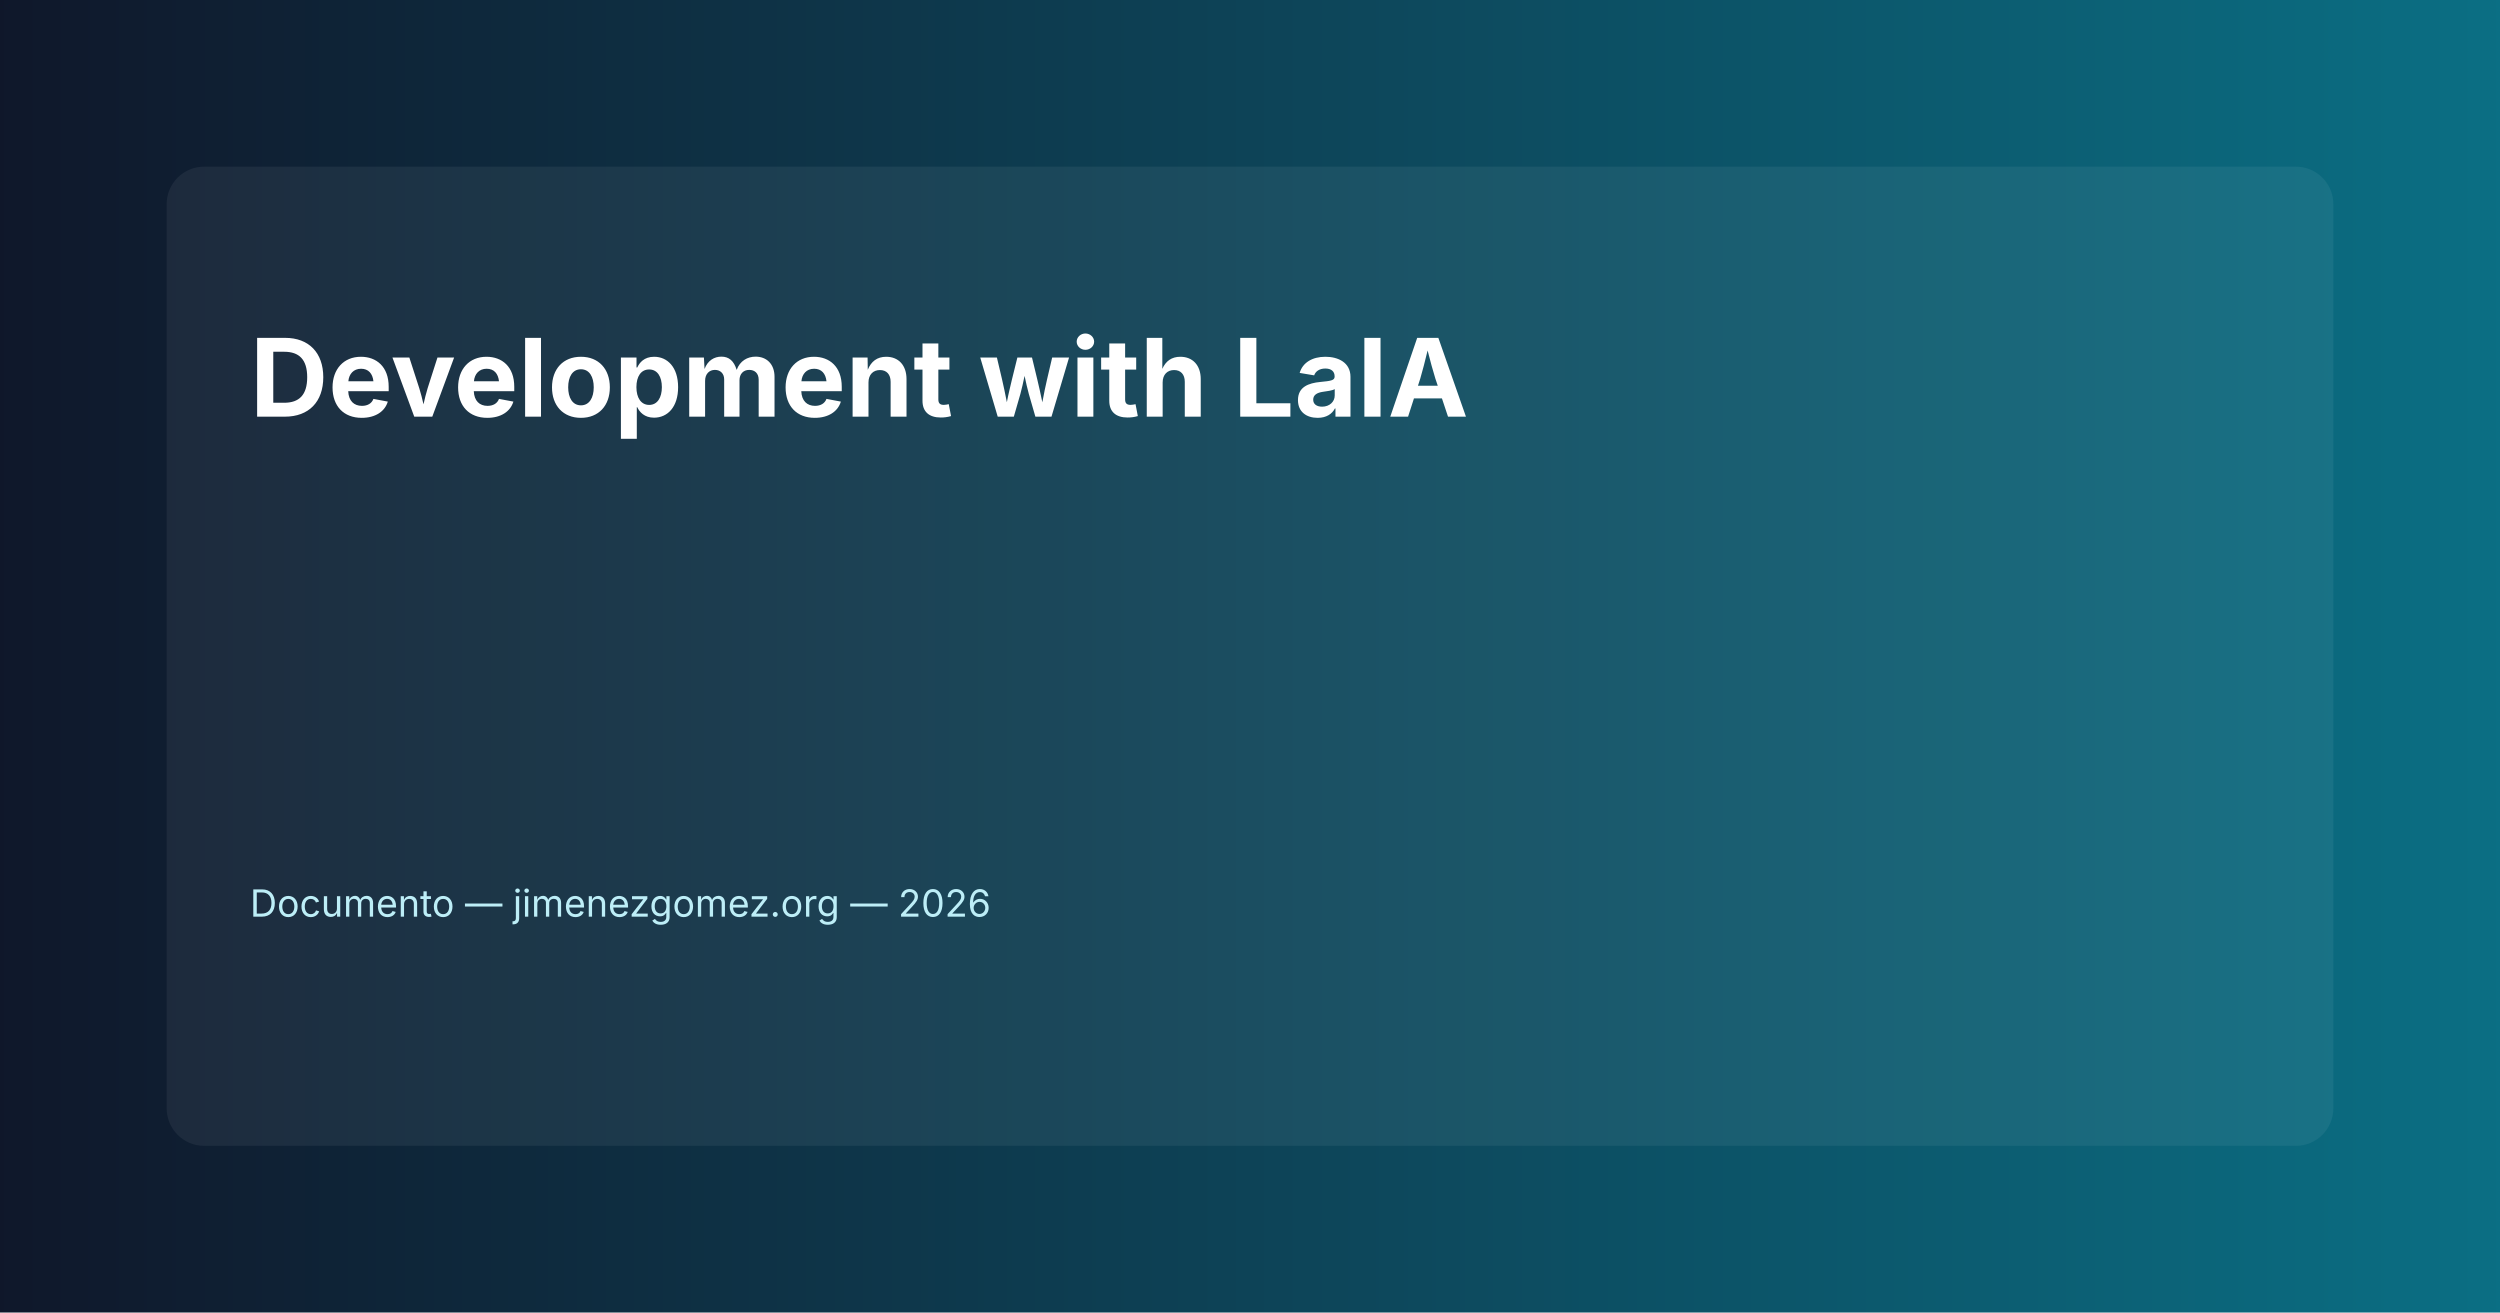
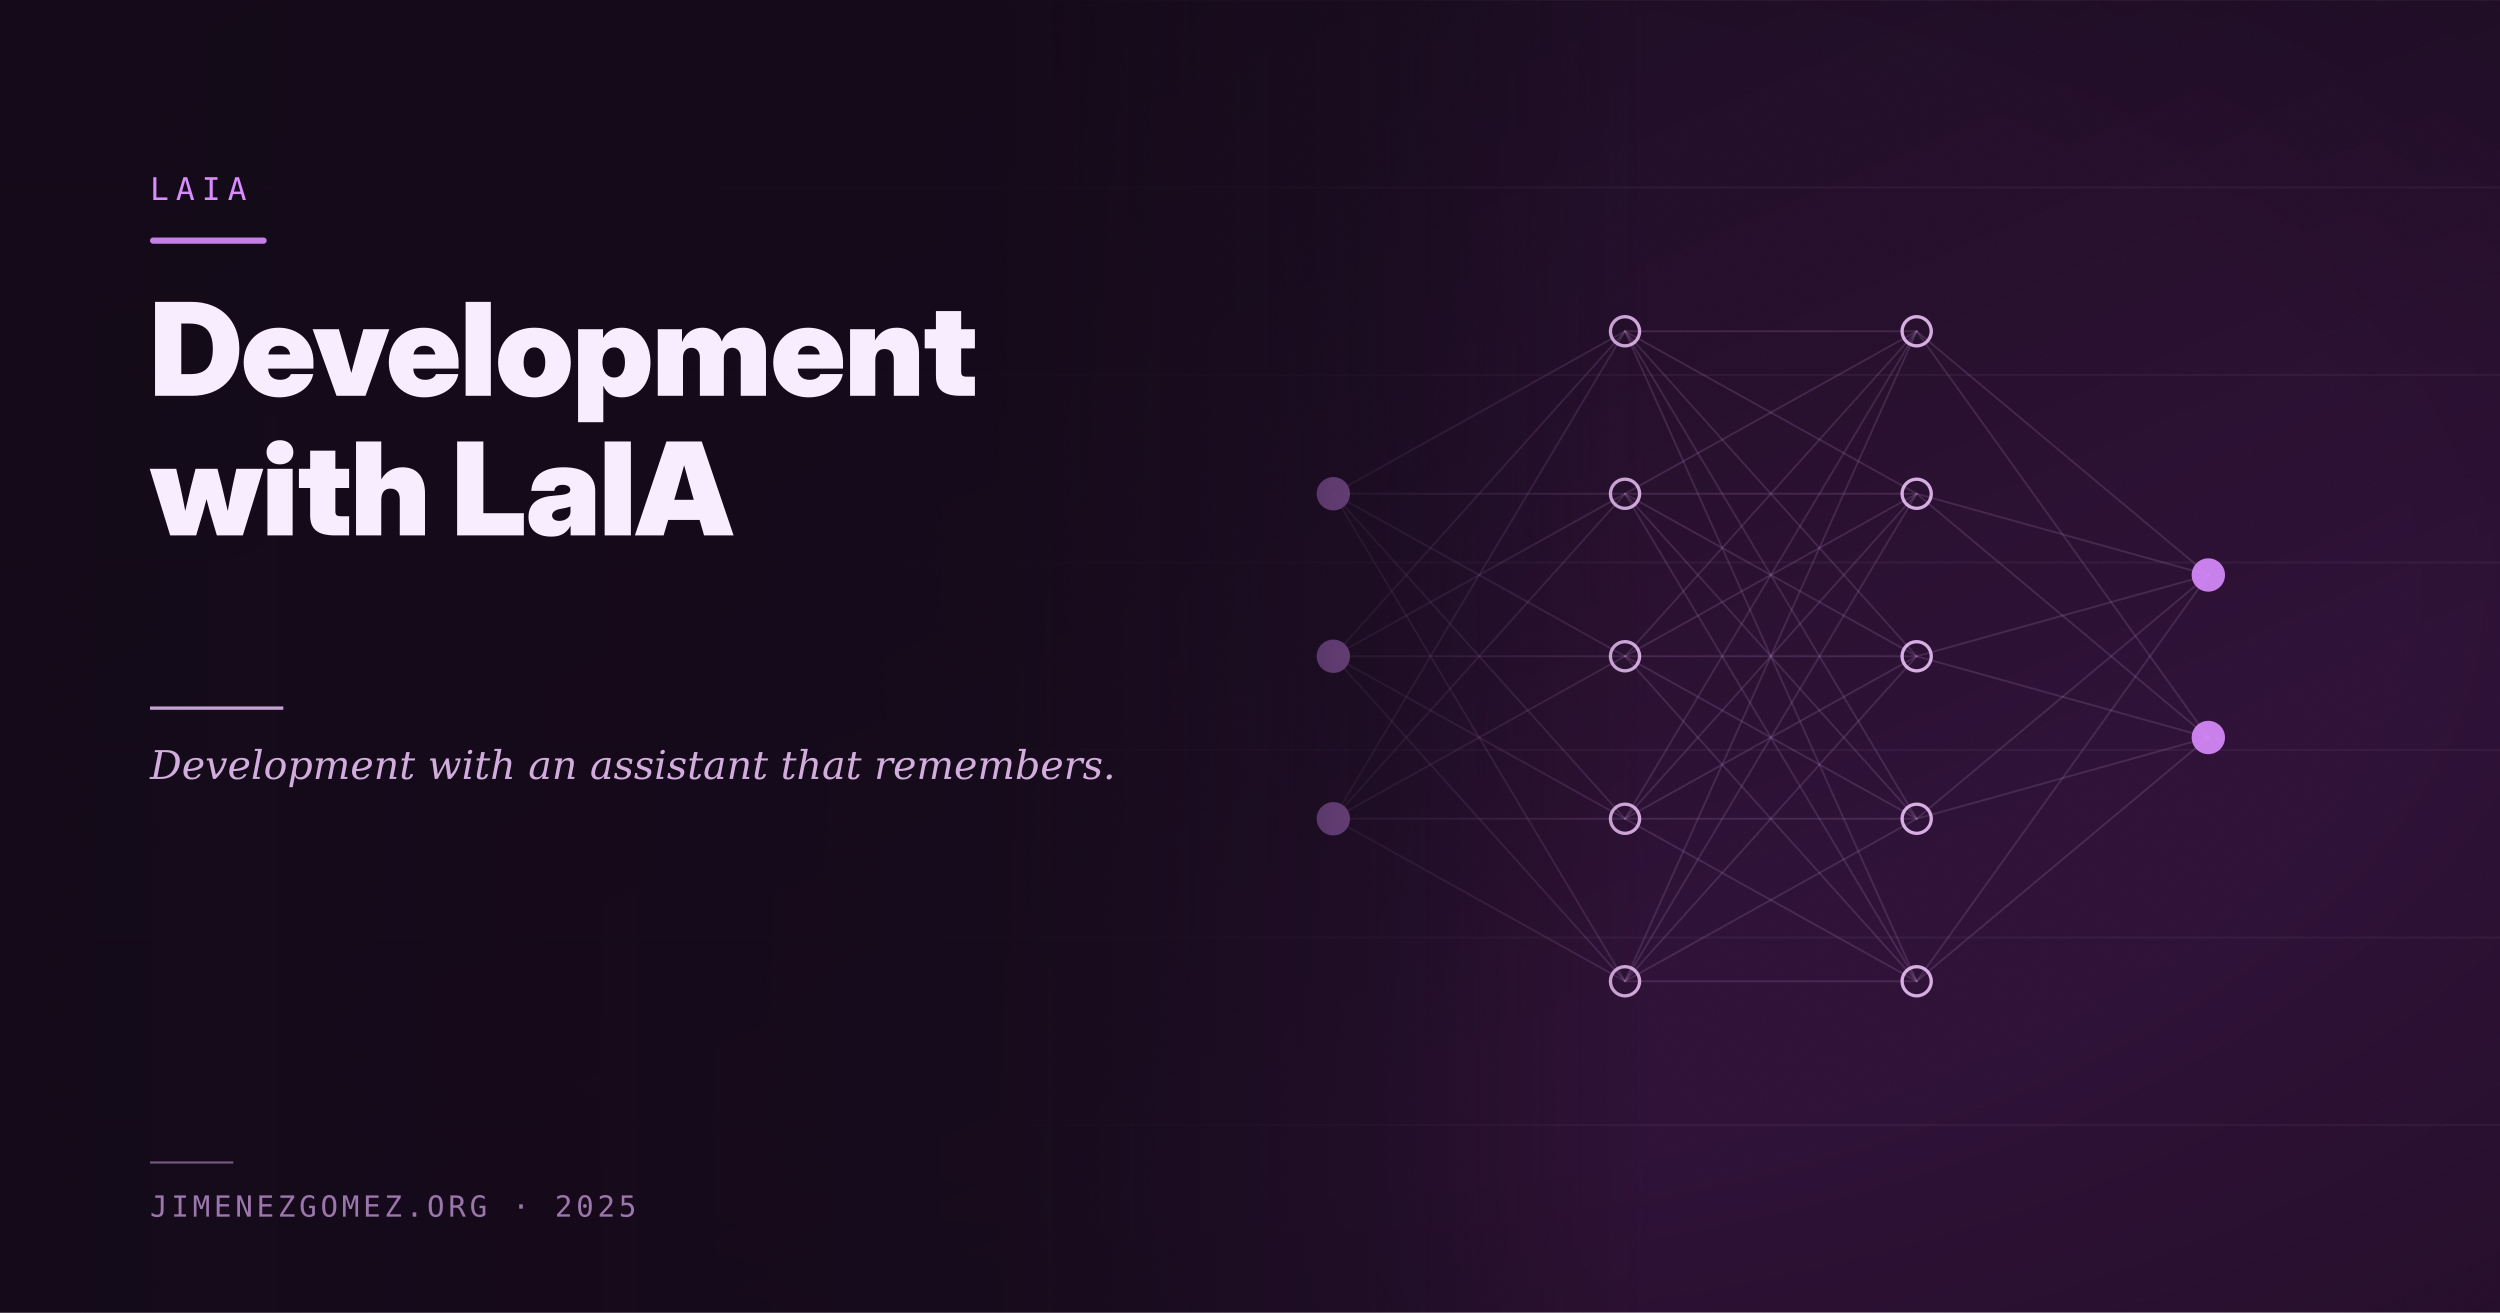
<svg xmlns="http://www.w3.org/2000/svg" width="1200" height="630" viewBox="0 0 1200 630">
  <defs>
-     <linearGradient id="g" x1="0" x2="1">
-       <stop offset="0" stop-color="#0f172a" />
-       <stop offset="1" stop-color="#0b6f84" />
+     <linearGradient id="bg" x1="0" y1="0" x2="0.64" y2="0.77">
+       <stop offset="0%" stop-color="#140a19" />
+       <stop offset="100%" stop-color="#2f1137" />
+     </linearGradient>
+     <radialGradient id="vig" cx="50%" cy="45%" r="78%">
+       <stop offset="58%" stop-color="#000000" stop-opacity="0" />
+       <stop offset="100%" stop-color="#000000" stop-opacity="0.26" />
+     </radialGradient>
+     <filter id="grain" x="0" y="0" width="100%" height="100%">
+       <feTurbulence type="fractalNoise" baseFrequency="0.7" numOctaves="3" seed="12" result="n" />
+       <feColorMatrix in="n" type="saturate" values="0" />
+       <feComponentTransfer>
+         <feFuncA type="linear" slope="0.5" />
+       </feComponentTransfer>
+     </filter>
+     <linearGradient id="scrim" x1="0" y1="0" x2="1" y2="0">
+       <stop offset="0%" stop-color="#140a19" stop-opacity="0.97" />
+       <stop offset="40%" stop-color="#140a19" stop-opacity="0.90" />
+       <stop offset="55%" stop-color="#140a19" stop-opacity="0.55" />
+       <stop offset="66%" stop-color="#140a19" stop-opacity="0" />
    </linearGradient>
  </defs>
-   <rect width="100%" height="100%" fill="url(#g)" />
-   <g transform="translate(80,80)">
-     <rect x="0" y="0" width="1040" height="470" rx="18" fill-opacity="0.06" fill="#ffffff" />
-     <text x="40" y="120" font-family="Inter, Arial, Helvetica, sans-serif" font-size="52" fill="#ffffff" font-weight="700">Development with LaIA</text>
-     <text x="40" y="190" font-family="Inter, Arial, Helvetica, sans-serif" font-size="28" fill="#e6f7fb" />
-     <text x="40" y="360" font-family="Inter, Arial, Helvetica, sans-serif" font-size="18" fill="#bdeef7">Documento — jimenezgomez.org — 2026</text>
+   <rect width="1200" height="630" fill="url(#bg)" />
+   <rect width="1200" height="630" fill="url(#vig)" />
+   <g opacity="0.045" stroke="#f8ecff" stroke-width="1">
+     <line x1="0" y1="0" x2="1200" y2="0" />
+     <line x1="0" y1="90" x2="1200" y2="90" />
+     <line x1="0" y1="180" x2="1200" y2="180" />
+     <line x1="0" y1="270" x2="1200" y2="270" />
+     <line x1="0" y1="360" x2="1200" y2="360" />
+     <line x1="0" y1="450" x2="1200" y2="450" />
+     <line x1="0" y1="540" x2="1200" y2="540" />
  </g>
+   <rect width="1200" height="630" filter="url(#grain)" opacity="0.028" />
+   <g opacity="1">
+     <line x1="640" y1="237.0" x2="780" y2="159.0" stroke="#a37bb4" stroke-width="0.9" stroke-opacity="0.22" fill="none" stroke-linecap="round" stroke-linejoin="round" />
+     <line x1="640" y1="237.0" x2="780" y2="237.0" stroke="#a37bb4" stroke-width="0.9" stroke-opacity="0.22" fill="none" stroke-linecap="round" stroke-linejoin="round" />
+     <line x1="640" y1="237.0" x2="780" y2="315.0" stroke="#a37bb4" stroke-width="0.9" stroke-opacity="0.22" fill="none" stroke-linecap="round" stroke-linejoin="round" />
+     <line x1="640" y1="237.0" x2="780" y2="393.0" stroke="#a37bb4" stroke-width="0.9" stroke-opacity="0.22" fill="none" stroke-linecap="round" stroke-linejoin="round" />
+     <line x1="640" y1="237.0" x2="780" y2="471.0" stroke="#a37bb4" stroke-width="0.9" stroke-opacity="0.22" fill="none" stroke-linecap="round" stroke-linejoin="round" />
+     <line x1="640" y1="315.0" x2="780" y2="159.0" stroke="#a37bb4" stroke-width="0.9" stroke-opacity="0.22" fill="none" stroke-linecap="round" stroke-linejoin="round" />
+     <line x1="640" y1="315.0" x2="780" y2="237.0" stroke="#a37bb4" stroke-width="0.9" stroke-opacity="0.22" fill="none" stroke-linecap="round" stroke-linejoin="round" />
+     <line x1="640" y1="315.0" x2="780" y2="315.0" stroke="#a37bb4" stroke-width="0.9" stroke-opacity="0.22" fill="none" stroke-linecap="round" stroke-linejoin="round" />
+     <line x1="640" y1="315.0" x2="780" y2="393.0" stroke="#a37bb4" stroke-width="0.9" stroke-opacity="0.22" fill="none" stroke-linecap="round" stroke-linejoin="round" />
+     <line x1="640" y1="315.0" x2="780" y2="471.0" stroke="#a37bb4" stroke-width="0.9" stroke-opacity="0.22" fill="none" stroke-linecap="round" stroke-linejoin="round" />
+     <line x1="640" y1="393.0" x2="780" y2="159.0" stroke="#a37bb4" stroke-width="0.9" stroke-opacity="0.22" fill="none" stroke-linecap="round" stroke-linejoin="round" />
+     <line x1="640" y1="393.0" x2="780" y2="237.0" stroke="#a37bb4" stroke-width="0.9" stroke-opacity="0.22" fill="none" stroke-linecap="round" stroke-linejoin="round" />
+     <line x1="640" y1="393.0" x2="780" y2="315.0" stroke="#a37bb4" stroke-width="0.9" stroke-opacity="0.22" fill="none" stroke-linecap="round" stroke-linejoin="round" />
+     <line x1="640" y1="393.0" x2="780" y2="393.0" stroke="#a37bb4" stroke-width="0.9" stroke-opacity="0.22" fill="none" stroke-linecap="round" stroke-linejoin="round" />
+     <line x1="640" y1="393.0" x2="780" y2="471.0" stroke="#a37bb4" stroke-width="0.9" stroke-opacity="0.22" fill="none" stroke-linecap="round" stroke-linejoin="round" />
+     <line x1="780" y1="159.0" x2="920" y2="159.0" stroke="#a37bb4" stroke-width="0.9" stroke-opacity="0.22" fill="none" stroke-linecap="round" stroke-linejoin="round" />
+     <line x1="780" y1="159.0" x2="920" y2="237.0" stroke="#a37bb4" stroke-width="0.9" stroke-opacity="0.22" fill="none" stroke-linecap="round" stroke-linejoin="round" />
+     <line x1="780" y1="159.0" x2="920" y2="315.0" stroke="#a37bb4" stroke-width="0.9" stroke-opacity="0.22" fill="none" stroke-linecap="round" stroke-linejoin="round" />
+     <line x1="780" y1="159.0" x2="920" y2="393.0" stroke="#a37bb4" stroke-width="0.9" stroke-opacity="0.22" fill="none" stroke-linecap="round" stroke-linejoin="round" />
+     <line x1="780" y1="159.0" x2="920" y2="471.0" stroke="#a37bb4" stroke-width="0.9" stroke-opacity="0.22" fill="none" stroke-linecap="round" stroke-linejoin="round" />
+     <line x1="780" y1="237.0" x2="920" y2="159.0" stroke="#a37bb4" stroke-width="0.9" stroke-opacity="0.22" fill="none" stroke-linecap="round" stroke-linejoin="round" />
+     <line x1="780" y1="237.0" x2="920" y2="237.0" stroke="#a37bb4" stroke-width="0.9" stroke-opacity="0.22" fill="none" stroke-linecap="round" stroke-linejoin="round" />
+     <line x1="780" y1="237.0" x2="920" y2="315.0" stroke="#a37bb4" stroke-width="0.9" stroke-opacity="0.22" fill="none" stroke-linecap="round" stroke-linejoin="round" />
+     <line x1="780" y1="237.0" x2="920" y2="393.0" stroke="#a37bb4" stroke-width="0.9" stroke-opacity="0.22" fill="none" stroke-linecap="round" stroke-linejoin="round" />
+     <line x1="780" y1="237.0" x2="920" y2="471.0" stroke="#a37bb4" stroke-width="0.9" stroke-opacity="0.22" fill="none" stroke-linecap="round" stroke-linejoin="round" />
+     <line x1="780" y1="315.0" x2="920" y2="159.0" stroke="#a37bb4" stroke-width="0.9" stroke-opacity="0.22" fill="none" stroke-linecap="round" stroke-linejoin="round" />
+     <line x1="780" y1="315.0" x2="920" y2="237.0" stroke="#a37bb4" stroke-width="0.9" stroke-opacity="0.22" fill="none" stroke-linecap="round" stroke-linejoin="round" />
+     <line x1="780" y1="315.0" x2="920" y2="315.0" stroke="#a37bb4" stroke-width="0.9" stroke-opacity="0.22" fill="none" stroke-linecap="round" stroke-linejoin="round" />
+     <line x1="780" y1="315.0" x2="920" y2="393.0" stroke="#a37bb4" stroke-width="0.9" stroke-opacity="0.22" fill="none" stroke-linecap="round" stroke-linejoin="round" />
+     <line x1="780" y1="315.0" x2="920" y2="471.0" stroke="#a37bb4" stroke-width="0.9" stroke-opacity="0.22" fill="none" stroke-linecap="round" stroke-linejoin="round" />
+     <line x1="780" y1="393.0" x2="920" y2="159.0" stroke="#a37bb4" stroke-width="0.9" stroke-opacity="0.22" fill="none" stroke-linecap="round" stroke-linejoin="round" />
+     <line x1="780" y1="393.0" x2="920" y2="237.0" stroke="#a37bb4" stroke-width="0.9" stroke-opacity="0.22" fill="none" stroke-linecap="round" stroke-linejoin="round" />
+     <line x1="780" y1="393.0" x2="920" y2="315.0" stroke="#a37bb4" stroke-width="0.9" stroke-opacity="0.22" fill="none" stroke-linecap="round" stroke-linejoin="round" />
+     <line x1="780" y1="393.0" x2="920" y2="393.0" stroke="#a37bb4" stroke-width="0.9" stroke-opacity="0.22" fill="none" stroke-linecap="round" stroke-linejoin="round" />
+     <line x1="780" y1="393.0" x2="920" y2="471.0" stroke="#a37bb4" stroke-width="0.9" stroke-opacity="0.22" fill="none" stroke-linecap="round" stroke-linejoin="round" />
+     <line x1="780" y1="471.0" x2="920" y2="159.0" stroke="#a37bb4" stroke-width="0.9" stroke-opacity="0.22" fill="none" stroke-linecap="round" stroke-linejoin="round" />
+     <line x1="780" y1="471.0" x2="920" y2="237.0" stroke="#a37bb4" stroke-width="0.9" stroke-opacity="0.22" fill="none" stroke-linecap="round" stroke-linejoin="round" />
+     <line x1="780" y1="471.0" x2="920" y2="315.0" stroke="#a37bb4" stroke-width="0.9" stroke-opacity="0.22" fill="none" stroke-linecap="round" stroke-linejoin="round" />
+     <line x1="780" y1="471.0" x2="920" y2="393.0" stroke="#a37bb4" stroke-width="0.9" stroke-opacity="0.22" fill="none" stroke-linecap="round" stroke-linejoin="round" />
+     <line x1="780" y1="471.0" x2="920" y2="471.0" stroke="#a37bb4" stroke-width="0.9" stroke-opacity="0.22" fill="none" stroke-linecap="round" stroke-linejoin="round" />
+     <line x1="920" y1="159.0" x2="1060" y2="276.0" stroke="#a37bb4" stroke-width="0.9" stroke-opacity="0.22" fill="none" stroke-linecap="round" stroke-linejoin="round" />
+     <line x1="920" y1="159.0" x2="1060" y2="354.0" stroke="#a37bb4" stroke-width="0.9" stroke-opacity="0.22" fill="none" stroke-linecap="round" stroke-linejoin="round" />
+     <line x1="920" y1="237.0" x2="1060" y2="276.0" stroke="#a37bb4" stroke-width="0.9" stroke-opacity="0.22" fill="none" stroke-linecap="round" stroke-linejoin="round" />
+     <line x1="920" y1="237.0" x2="1060" y2="354.0" stroke="#a37bb4" stroke-width="0.9" stroke-opacity="0.22" fill="none" stroke-linecap="round" stroke-linejoin="round" />
+     <line x1="920" y1="315.0" x2="1060" y2="276.0" stroke="#a37bb4" stroke-width="0.9" stroke-opacity="0.22" fill="none" stroke-linecap="round" stroke-linejoin="round" />
+     <line x1="920" y1="315.0" x2="1060" y2="354.0" stroke="#a37bb4" stroke-width="0.9" stroke-opacity="0.22" fill="none" stroke-linecap="round" stroke-linejoin="round" />
+     <line x1="920" y1="393.0" x2="1060" y2="276.0" stroke="#a37bb4" stroke-width="0.9" stroke-opacity="0.22" fill="none" stroke-linecap="round" stroke-linejoin="round" />
+     <line x1="920" y1="393.0" x2="1060" y2="354.0" stroke="#a37bb4" stroke-width="0.9" stroke-opacity="0.22" fill="none" stroke-linecap="round" stroke-linejoin="round" />
+     <line x1="920" y1="471.0" x2="1060" y2="276.0" stroke="#a37bb4" stroke-width="0.9" stroke-opacity="0.22" fill="none" stroke-linecap="round" stroke-linejoin="round" />
+     <line x1="920" y1="471.0" x2="1060" y2="354.0" stroke="#a37bb4" stroke-width="0.9" stroke-opacity="0.22" fill="none" stroke-linecap="round" stroke-linejoin="round" />
+     <circle cx="640" cy="237.0" r="8" fill="#d98cff" fill-opacity="0.9" />
+     <circle cx="640" cy="315.0" r="8" fill="#d98cff" fill-opacity="0.9" />
+     <circle cx="640" cy="393.0" r="8" fill="#d98cff" fill-opacity="0.9" />
+     <circle cx="780" cy="159.0" r="7" stroke="#f3c9ff" stroke-width="1.6" stroke-opacity="0.85" fill="none" stroke-linecap="round" stroke-linejoin="round" />
+     <circle cx="780" cy="237.0" r="7" stroke="#f3c9ff" stroke-width="1.6" stroke-opacity="0.85" fill="none" stroke-linecap="round" stroke-linejoin="round" />
+     <circle cx="780" cy="315.0" r="7" stroke="#f3c9ff" stroke-width="1.6" stroke-opacity="0.85" fill="none" stroke-linecap="round" stroke-linejoin="round" />
+     <circle cx="780" cy="393.0" r="7" stroke="#f3c9ff" stroke-width="1.6" stroke-opacity="0.85" fill="none" stroke-linecap="round" stroke-linejoin="round" />
+     <circle cx="780" cy="471.0" r="7" stroke="#f3c9ff" stroke-width="1.6" stroke-opacity="0.85" fill="none" stroke-linecap="round" stroke-linejoin="round" />
+     <circle cx="920" cy="159.0" r="7" stroke="#f3c9ff" stroke-width="1.6" stroke-opacity="0.85" fill="none" stroke-linecap="round" stroke-linejoin="round" />
+     <circle cx="920" cy="237.0" r="7" stroke="#f3c9ff" stroke-width="1.6" stroke-opacity="0.85" fill="none" stroke-linecap="round" stroke-linejoin="round" />
+     <circle cx="920" cy="315.0" r="7" stroke="#f3c9ff" stroke-width="1.6" stroke-opacity="0.85" fill="none" stroke-linecap="round" stroke-linejoin="round" />
+     <circle cx="920" cy="393.0" r="7" stroke="#f3c9ff" stroke-width="1.6" stroke-opacity="0.85" fill="none" stroke-linecap="round" stroke-linejoin="round" />
+     <circle cx="920" cy="471.0" r="7" stroke="#f3c9ff" stroke-width="1.6" stroke-opacity="0.85" fill="none" stroke-linecap="round" stroke-linejoin="round" />
+     <circle cx="1060" cy="276.0" r="8" fill="#d98cff" fill-opacity="0.9" />
+     <circle cx="1060" cy="354.0" r="8" fill="#d98cff" fill-opacity="0.9" />
+   </g>
+   <rect width="1200" height="630" fill="url(#scrim)" />
+   <text x="72" y="96" font-family="IBM Plex Mono, DejaVu Sans Mono, monospace" font-size="15" letter-spacing="3.4" fill="#d98cff" font-weight="500">LAIA</text>
+   <rect x="72" y="114" width="56" height="3" rx="1.5" fill="#d98cff" fill-opacity="0.9" />
+   <text x="72" y="190.0" font-family="Inter Display, Inter, DejaVu Sans, sans-serif" font-size="62" font-weight="900" letter-spacing="-0.5" fill="#f8ecff">Development</text>
+   <text x="72" y="257.0" font-family="Inter Display, Inter, DejaVu Sans, sans-serif" font-size="62" font-weight="900" letter-spacing="-0.5" fill="#f8ecff">with LaIA</text>
+   <line x1="72" y1="339.9" x2="136" y2="339.9" stroke="#f3c9ff" stroke-width="1.6" stroke-opacity="0.8" />
+   <text x="72" y="373.9" font-family="EB Garamond, DejaVu Serif, serif" font-size="19" font-style="italic" fill="#f3c9ff" fill-opacity="0.85">Development with an assistant that remembers.</text>
+   <line x1="72" y1="558" x2="112" y2="558" stroke="#a37bb4" stroke-width="1" stroke-opacity="0.7" />
+   <text x="72" y="584" font-family="IBM Plex Mono, DejaVu Sans Mono, monospace" font-size="14" letter-spacing="1.8" fill="#a37bb4" fill-opacity="0.95">JIMENEZGOMEZ.ORG · 2025</text>
</svg>
